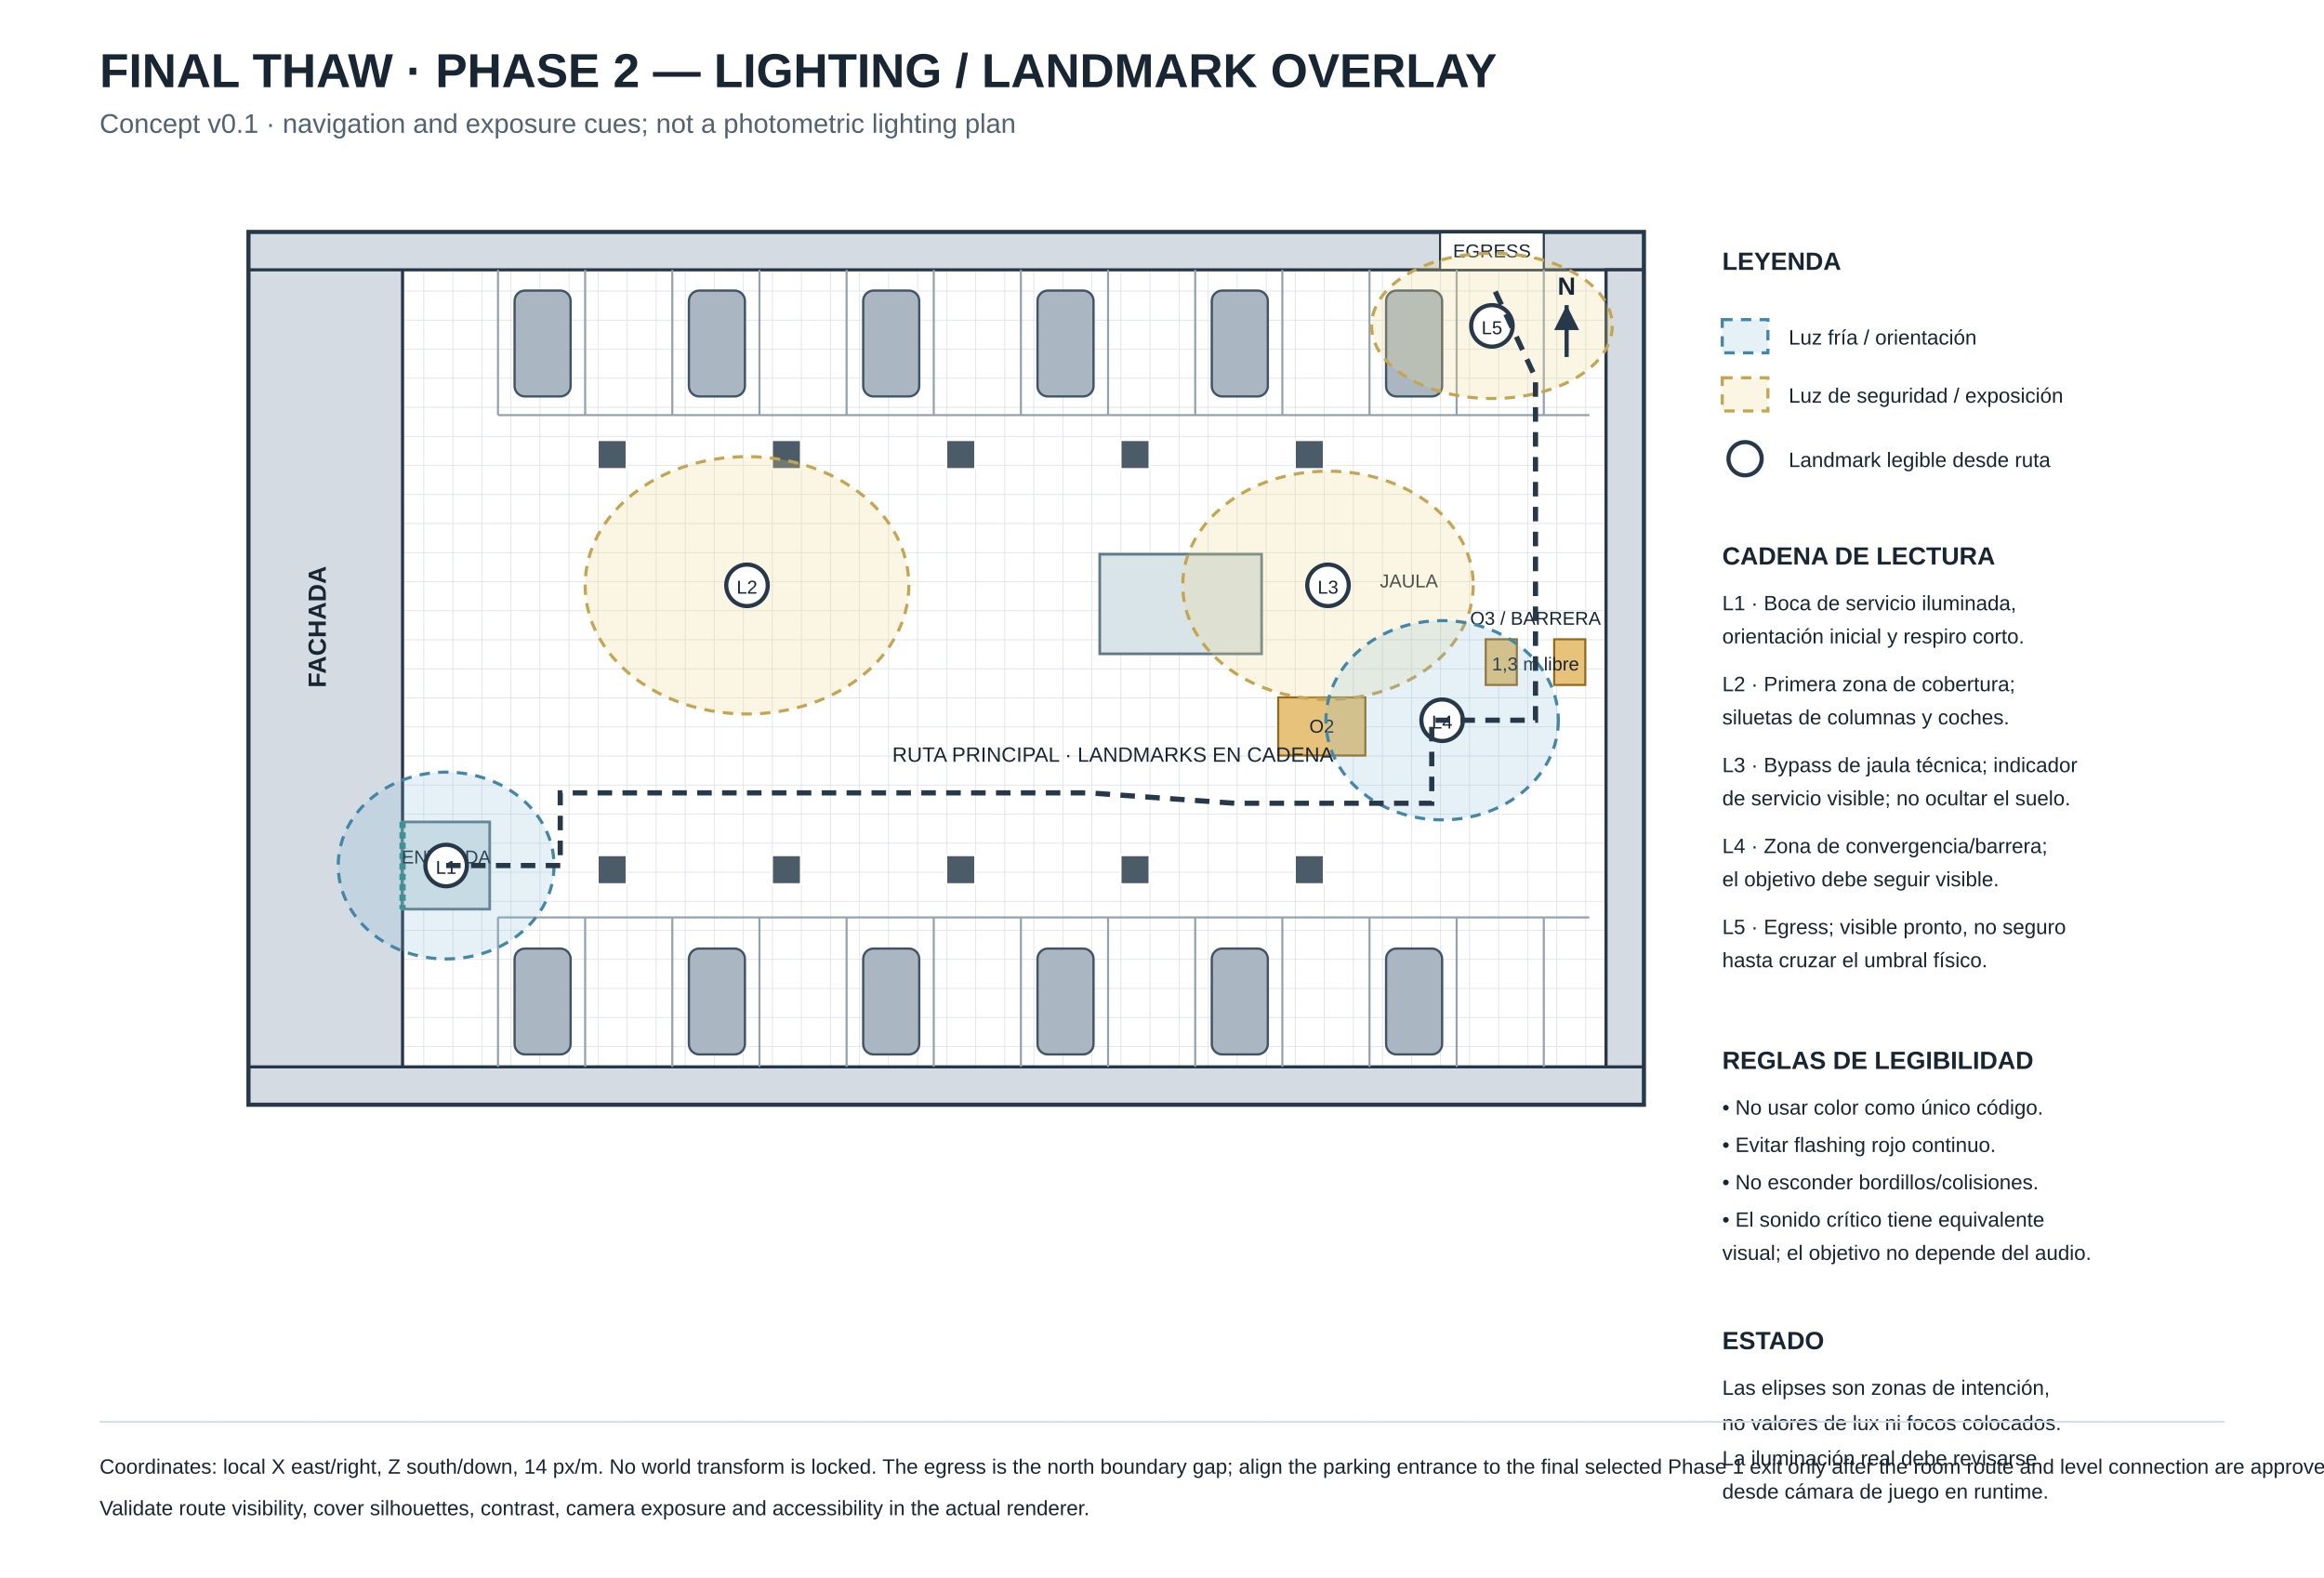
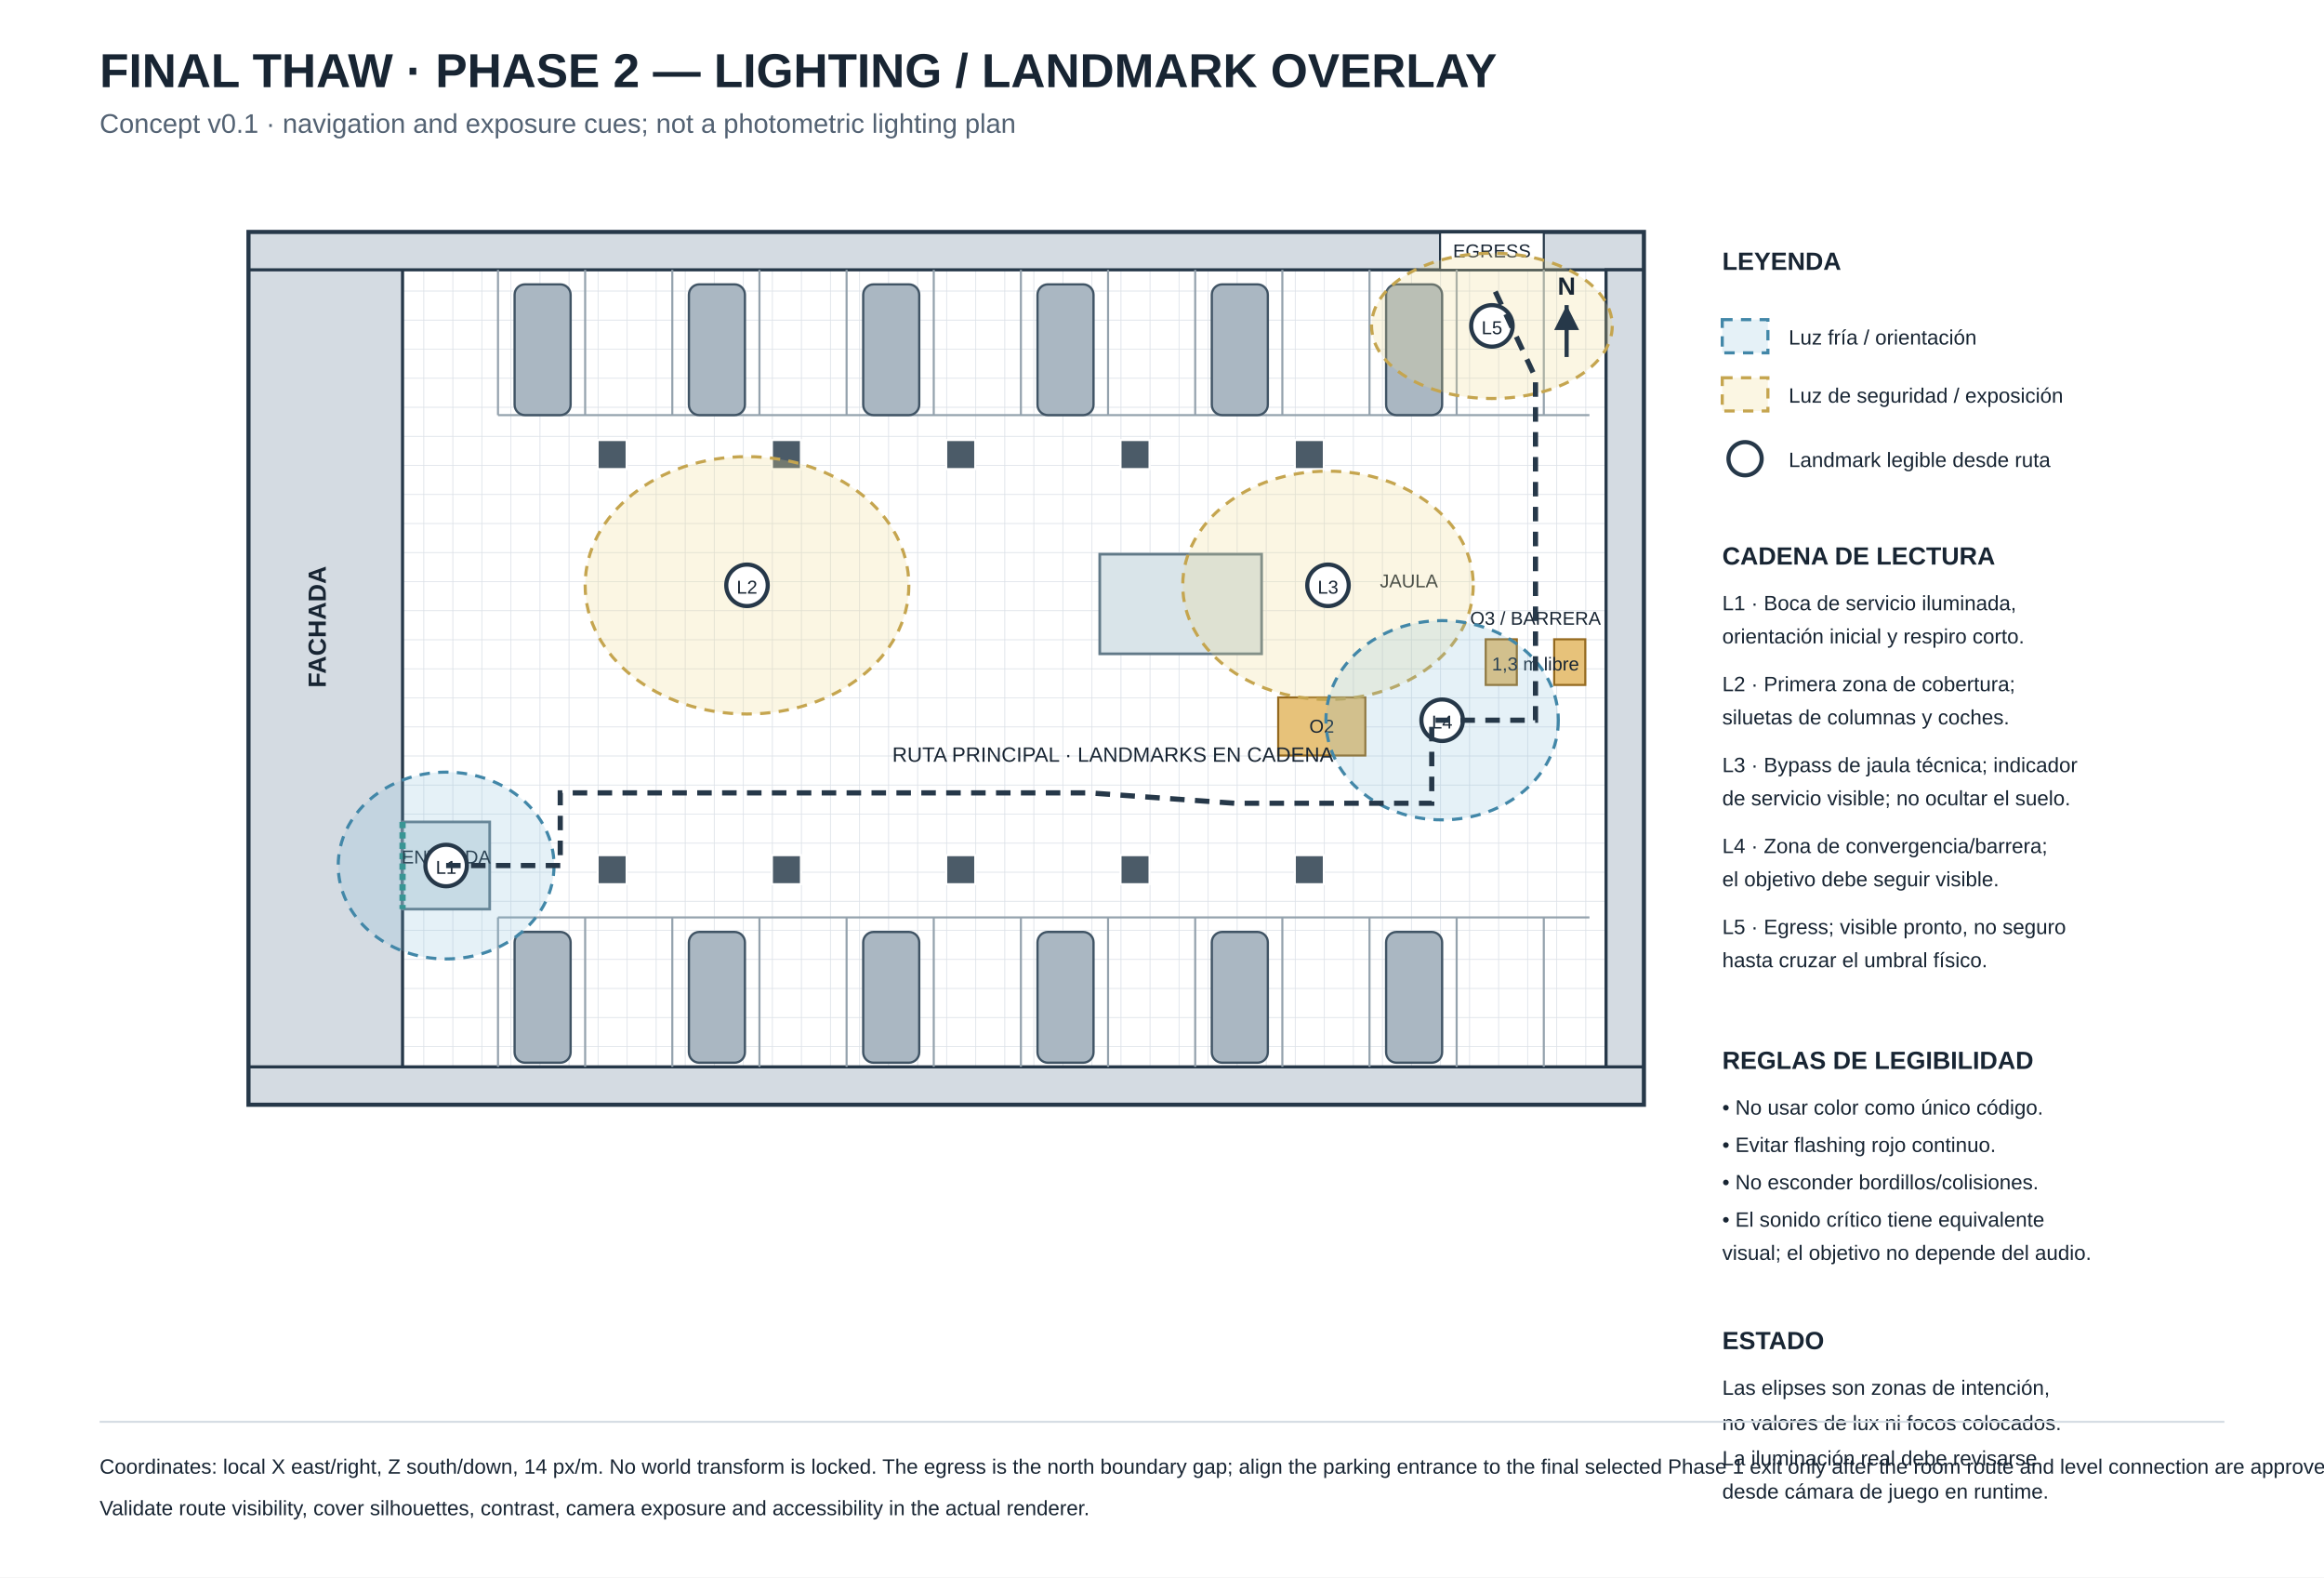
<svg xmlns="http://www.w3.org/2000/svg" width="1120" height="760" viewBox="0 0 1120 760">
  <defs>
    <pattern id="g" width="14" height="14" patternUnits="userSpaceOnUse">
      <path d="M14 0H0V14" fill="none" stroke="#dce2e8" stroke-width=".7" />
    </pattern>
    <marker id="n" markerWidth="8" markerHeight="8" refX="6" refY="3" orient="auto">
      <path d="M0 0L6 3L0 6Z" fill="#263849" />
    </marker>
    <style>text{font-family:Arial,Helvetica,sans-serif;fill:#182533}.title{font-size:23px;font-weight:700}.sub{font-size:13px;fill:#536273}.lab{font-size:12px;font-weight:600}.sm{font-size:10px}.tiny{font-size:9px}.wall{fill:#d4dbe2;stroke:#263849;stroke-width:1.5}.svc{fill:#d9e4e9;stroke:#617988;stroke-width:1.3}.car{fill:#aab7c2;stroke:#405465;stroke-width:1.1;rx:5}.col{fill:#4b5b68;stroke:#fff;stroke-width:1}.warm{fill:#f0d88b;fill-opacity:.24;stroke:#c5a54f;stroke-width:1.5;stroke-dasharray:5 4}.cool{fill:#7db9d9;fill-opacity:.20;stroke:#4287a8;stroke-width:1.5;stroke-dasharray:5 4}.landmark{fill:#fff;stroke:#263849;stroke-width:2}.route{fill:none;stroke:#263849;stroke-width:2.5;stroke-dasharray:7 5}</style>
  </defs>
  <rect width="1120" height="760" fill="#fff" />
  <text x="48" y="42" class="title">FINAL THAW · PHASE 2 — LIGHTING / LANDMARK OVERLAY</text>
  <text x="48" y="64" class="sub">Concept v0.1 · navigation and exposure cues; not a photometric lighting plan</text>
  <g transform="translate(120 112)">
    <rect width="672" height="420" fill="url(#g)" stroke="#263849" stroke-width="2.5" />
    <rect x="0" y="0" width="74" height="420" class="wall" />
    <text x="37" y="190" class="lab" text-anchor="middle" transform="rotate(-90 37 190)">FACHADA</text>
    <rect x="74" y="284" width="42" height="42" class="svc" />
    <path d="M74 284V326" stroke="#278c83" stroke-width="3" stroke-dasharray="3 2" />
    <text x="95" y="304" class="tiny" text-anchor="middle">ENTRADA</text>
    <rect x="0" y="0" width="672" height="18" class="wall" />
    <rect x="574" y="0" width="50" height="18" fill="#fff" stroke="#263849" />
    <text x="599" y="12" class="tiny" text-anchor="middle">EGRESS</text>
    <rect x="654" y="18" width="18" height="402" class="wall" />
    <rect x="0" y="402" width="672" height="18" class="wall" />
    <g stroke="#94a2ad" stroke-width="1" fill="none">
      <path d="M120 18V88 M162 18V88 M204 18V88 M246 18V88 M288 18V88 M330 18V88 M372 18V88 M414 18V88 M456 18V88 M498 18V88 M540 18V88 M582 18V88 M624 18V88 M120 88H646 M120 330V402 M162 330V402 M204 330V402 M246 330V402 M288 330V402 M330 330V402 M372 330V402 M414 330V402 M456 330V402 M498 330V402 M540 330V402 M582 330V402 M624 330V402 M120 330H646" />
    </g>
    <g>
-       <rect x="128" y="28" width="27" height="51" class="car" />
-       <rect x="212" y="28" width="27" height="51" class="car" />
-       <rect x="296" y="28" width="27" height="51" class="car" />
-       <rect x="380" y="28" width="27" height="51" class="car" />
-       <rect x="464" y="28" width="27" height="51" class="car" />
-       <rect x="548" y="28" width="27" height="51" class="car" />
-       <rect x="128" y="345" width="27" height="51" class="car" />
-       <rect x="212" y="345" width="27" height="51" class="car" />
-       <rect x="296" y="345" width="27" height="51" class="car" />
-       <rect x="380" y="345" width="27" height="51" class="car" />
-       <rect x="464" y="345" width="27" height="51" class="car" />
-       <rect x="548" y="345" width="27" height="51" class="car" />
+       <rect x="128" y="25" width="27" height="63" class="car" />
+       <rect x="212" y="25" width="27" height="63" class="car" />
+       <rect x="296" y="25" width="27" height="63" class="car" />
+       <rect x="380" y="25" width="27" height="63" class="car" />
+       <rect x="464" y="25" width="27" height="63" class="car" />
+       <rect x="548" y="25" width="27" height="63" class="car" />
+       <rect x="128" y="337" width="27" height="63" class="car" />
+       <rect x="212" y="337" width="27" height="63" class="car" />
+       <rect x="296" y="337" width="27" height="63" class="car" />
+       <rect x="380" y="337" width="27" height="63" class="car" />
+       <rect x="464" y="337" width="27" height="63" class="car" />
+       <rect x="548" y="337" width="27" height="63" class="car" />
    </g>
    <g>
      <rect x="168" y="100" width="14" height="14" class="col" />
      <rect x="252" y="100" width="14" height="14" class="col" />
      <rect x="336" y="100" width="14" height="14" class="col" />
      <rect x="420" y="100" width="14" height="14" class="col" />
      <rect x="504" y="100" width="14" height="14" class="col" />
      <rect x="168" y="300" width="14" height="14" class="col" />
      <rect x="252" y="300" width="14" height="14" class="col" />
      <rect x="336" y="300" width="14" height="14" class="col" />
      <rect x="420" y="300" width="14" height="14" class="col" />
      <rect x="504" y="300" width="14" height="14" class="col" />
    </g>
    <rect x="410" y="155" width="78" height="48" class="svc" />
    <text x="559" y="171" class="tiny" text-anchor="middle">JAULA</text>
    <rect x="596" y="196" width="15" height="22" fill="#e7c27a" stroke="#94691e" />
    <rect x="629" y="196" width="15" height="22" fill="#e7c27a" stroke="#94691e" />
    <text x="620" y="189" class="tiny" text-anchor="middle">O3 / BARRERA</text>
    <text x="620" y="211" class="tiny" text-anchor="middle">1,3 m libre</text>
    <rect x="496" y="224" width="42" height="28" fill="#e7c27a" stroke="#94691e" />
    <text x="517" y="241" class="tiny" text-anchor="middle">O2</text>
    <ellipse cx="95" cy="305" rx="52" ry="45" class="cool" />
    <ellipse cx="240" cy="170" rx="78" ry="62" class="warm" />
    <ellipse cx="520" cy="170" rx="70" ry="55" class="warm" />
    <ellipse cx="575" cy="235" rx="56" ry="48" class="cool" />
    <ellipse cx="599" cy="45" rx="58" ry="35" class="warm" />
    <circle cx="95" cy="305" r="10" class="landmark" />
    <text x="95" y="309" class="tiny" text-anchor="middle">L1</text>
    <circle cx="240" cy="170" r="10" class="landmark" />
    <text x="240" y="174" class="tiny" text-anchor="middle">L2</text>
    <circle cx="520" cy="170" r="10" class="landmark" />
    <text x="520" y="174" class="tiny" text-anchor="middle">L3</text>
    <circle cx="575" cy="235" r="10" class="landmark" />
    <text x="575" y="239" class="tiny" text-anchor="middle">L4</text>
    <circle cx="599" cy="45" r="10" class="landmark" />
    <text x="599" y="49" class="tiny" text-anchor="middle">L5</text>
    <path d="M95 305L130 305L150 305L150 270L200 270L270 270L320 270L405 270L475 275L535 275L570 275L570 235L620 235L620 218L620 70L599 25" class="route" />
    <text x="310" y="255" class="sm">RUTA PRINCIPAL · LANDMARKS EN CADENA</text>
    <path d="M635 60L635 35" stroke="#263849" stroke-width="2" marker-end="url(#n)" />
    <text x="635" y="30" class="lab" text-anchor="middle">N</text>
  </g>
  <g transform="translate(830 130)">
    <text x="0" y="0" class="lab">LEYENDA</text>
    <rect x="0" y="24" width="22" height="16" class="cool" />
    <text x="32" y="36" class="sm">Luz fría / orientación</text>
    <rect x="0" y="52" width="22" height="16" class="warm" />
    <text x="32" y="64" class="sm">Luz de seguridad / exposición</text>
    <circle cx="11" cy="91" r="8" class="landmark" />
    <text x="32" y="95" class="sm">Landmark legible desde ruta</text>
    <text x="0" y="142" class="lab">CADENA DE LECTURA</text>
    <text x="0" y="164" class="sm">L1 · Boca de servicio iluminada,</text>
    <text x="0" y="180" class="sm">   orientación inicial y respiro corto.</text>
    <text x="0" y="203" class="sm">L2 · Primera zona de cobertura;</text>
    <text x="0" y="219" class="sm">   siluetas de columnas y coches.</text>
    <text x="0" y="242" class="sm">L3 · Bypass de jaula técnica; indicador</text>
    <text x="0" y="258" class="sm">   de servicio visible; no ocultar el suelo.</text>
    <text x="0" y="281" class="sm">L4 · Zona de convergencia/barrera;</text>
    <text x="0" y="297" class="sm">   el objetivo debe seguir visible.</text>
    <text x="0" y="320" class="sm">L5 · Egress; visible pronto, no seguro</text>
    <text x="0" y="336" class="sm">   hasta cruzar el umbral físico.</text>
    <text x="0" y="385" class="lab">REGLAS DE LEGIBILIDAD</text>
    <text x="0" y="407" class="sm">• No usar color como único código.</text>
    <text x="0" y="425" class="sm">• Evitar flashing rojo continuo.</text>
    <text x="0" y="443" class="sm">• No esconder bordillos/colisiones.</text>
    <text x="0" y="461" class="sm">• El sonido crítico tiene equivalente</text>
    <text x="0" y="477" class="sm">  visual; el objetivo no depende del audio.</text>
    <text x="0" y="520" class="lab">ESTADO</text>
    <text x="0" y="542" class="sm">Las elipses son zonas de intención,</text>
    <text x="0" y="559" class="sm">no valores de lux ni focos colocados.</text>
    <text x="0" y="576" class="sm">La iluminación real debe revisarse</text>
    <text x="0" y="592" class="sm">desde cámara de juego en runtime.</text>
  </g>
  <line x1="48" y1="685" x2="1072" y2="685" stroke="#d6dde4" />
  <text x="48" y="710" class="sm">Coordinates: local X east/right, Z south/down, 14 px/m. No world transform is locked. The egress is the north boundary gap; align the parking entrance to the final selected Phase 1 exit only after the room route and level connection are approved. Lighting and landmark locations remain proposals.</text>
  <text x="48" y="730" class="sm">Validate route visibility, cover silhouettes, contrast, camera exposure and accessibility in the actual renderer.</text>
</svg>
